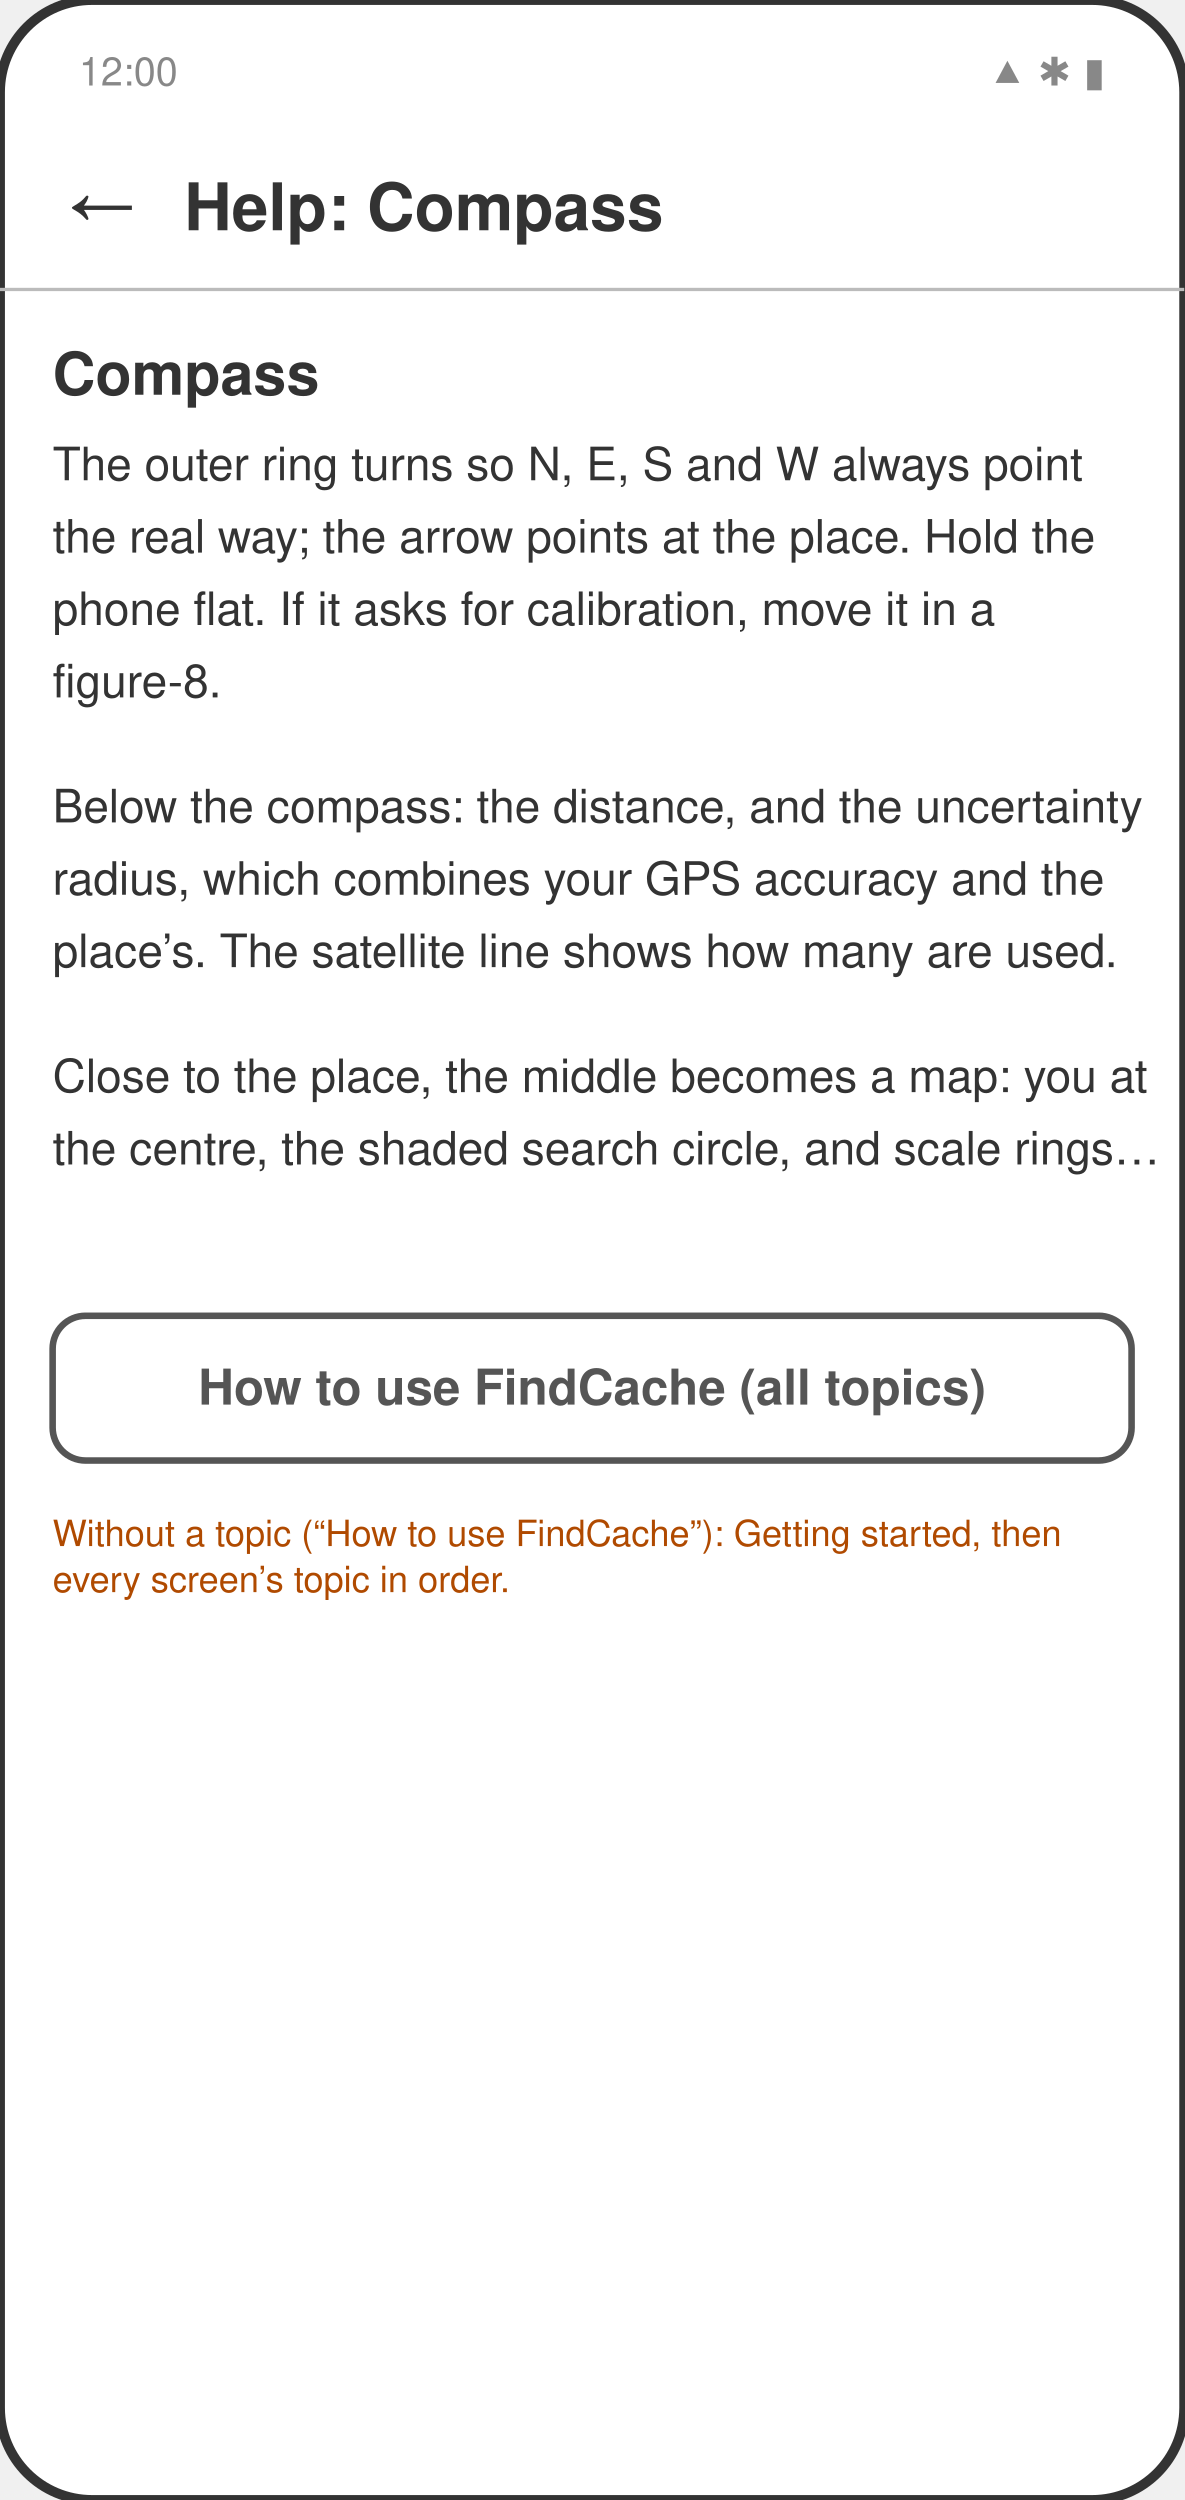
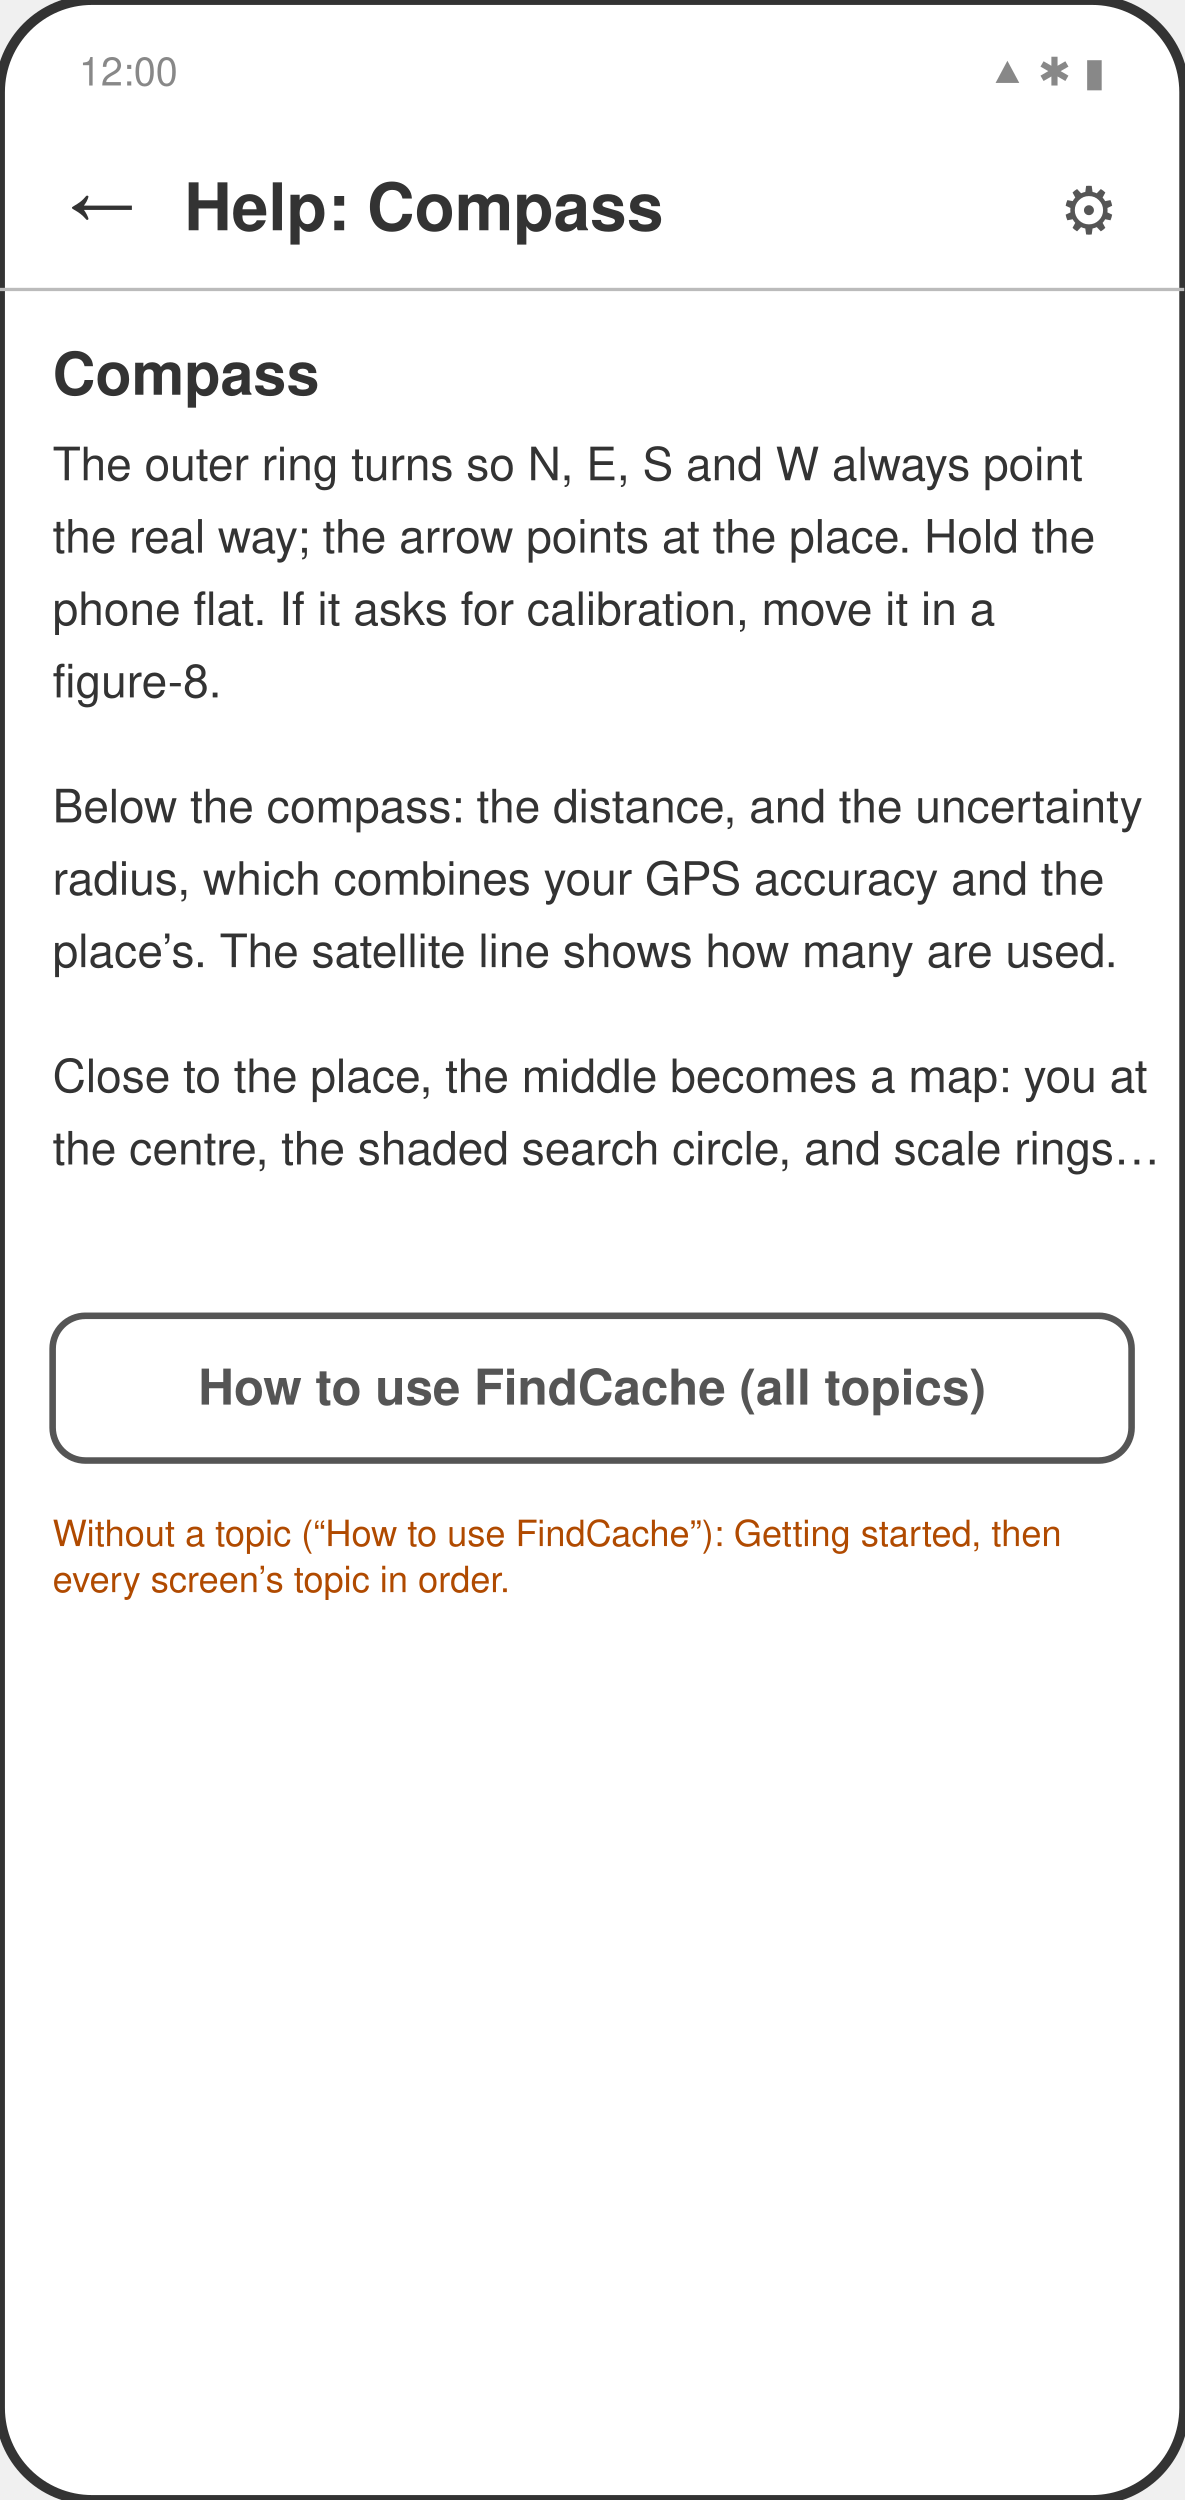
<svg xmlns="http://www.w3.org/2000/svg" width="360" height="760" viewBox="0 0 360 760">
  <rect width="360" height="760" rx="28" fill="#fff" stroke="#333" stroke-width="3" />
  <text x="24" y="26" font-family="Helvetica, Arial, sans-serif" font-size="12" fill="#888">12:00</text>
  <text x="336" y="26" font-family="Helvetica, Arial, sans-serif" font-size="12" fill="#888" text-anchor="end">▲ ✱ ▮</text>
  <line x1="0" y1="88" x2="360" y2="88" stroke="#bbb" />
  <text x="56" y="70" font-family="Helvetica, Arial, sans-serif" font-size="20" font-weight="bold" fill="#333">Help: Compass</text>
  <text x="20" y="70" font-family="Helvetica, Arial, sans-serif" font-size="22" fill="#333">←</text>
+   <text x="340" y="71" font-family="Helvetica, Arial, sans-serif" font-size="20" fill="#555" text-anchor="end">⚙</text>
  <text x="16" y="120" font-family="Helvetica, Arial, sans-serif" font-size="18" fill="#333" font-weight="bold" text-anchor="start">Compass</text>
  <text x="16" y="146" font-family="Helvetica, Arial, sans-serif" font-size="14" fill="#333" font-weight="normal" text-anchor="start">The outer ring turns so N, E, S and W always point</text>
  <text x="16" y="168" font-family="Helvetica, Arial, sans-serif" font-size="14" fill="#333" font-weight="normal" text-anchor="start">the real way; the arrow points at the place. Hold the</text>
  <text x="16" y="190" font-family="Helvetica, Arial, sans-serif" font-size="14" fill="#333" font-weight="normal" text-anchor="start">phone flat. If it asks for calibration, move it in a</text>
  <text x="16" y="212" font-family="Helvetica, Arial, sans-serif" font-size="14" fill="#333" font-weight="normal" text-anchor="start">figure-8.</text>
  <text x="16" y="250" font-family="Helvetica, Arial, sans-serif" font-size="14" fill="#333" font-weight="normal" text-anchor="start">Below the compass: the distance, and the uncertainty</text>
  <text x="16" y="272" font-family="Helvetica, Arial, sans-serif" font-size="14" fill="#333" font-weight="normal" text-anchor="start">radius, which combines your GPS accuracy and the</text>
  <text x="16" y="294" font-family="Helvetica, Arial, sans-serif" font-size="14" fill="#333" font-weight="normal" text-anchor="start">place’s. The satellite line shows how many are used.</text>
  <text x="16" y="332" font-family="Helvetica, Arial, sans-serif" font-size="14" fill="#333" font-weight="normal" text-anchor="start">Close to the place, the middle becomes a map: you at</text>
  <text x="16" y="354" font-family="Helvetica, Arial, sans-serif" font-size="14" fill="#333" font-weight="normal" text-anchor="start">the centre, the shaded search circle, and scale rings…</text>
  <rect x="16" y="400" width="328" height="44" rx="10" fill="none" stroke="#555" stroke-width="2" />
  <text x="180.0" y="427.0" font-family="Helvetica, Arial, sans-serif" font-size="15" fill="#555" font-weight="bold" text-anchor="middle">How to use FindCache (all topics)</text>
  <text x="16" y="470" font-family="Helvetica, Arial, sans-serif" font-size="11" fill="#b04a00" font-weight="normal" text-anchor="start">Without a topic (“How to use FindCache”): Getting started, then</text>
  <text x="16" y="484" font-family="Helvetica, Arial, sans-serif" font-size="11" fill="#b04a00" font-weight="normal" text-anchor="start">every screen’s topic in order.</text>
</svg>
